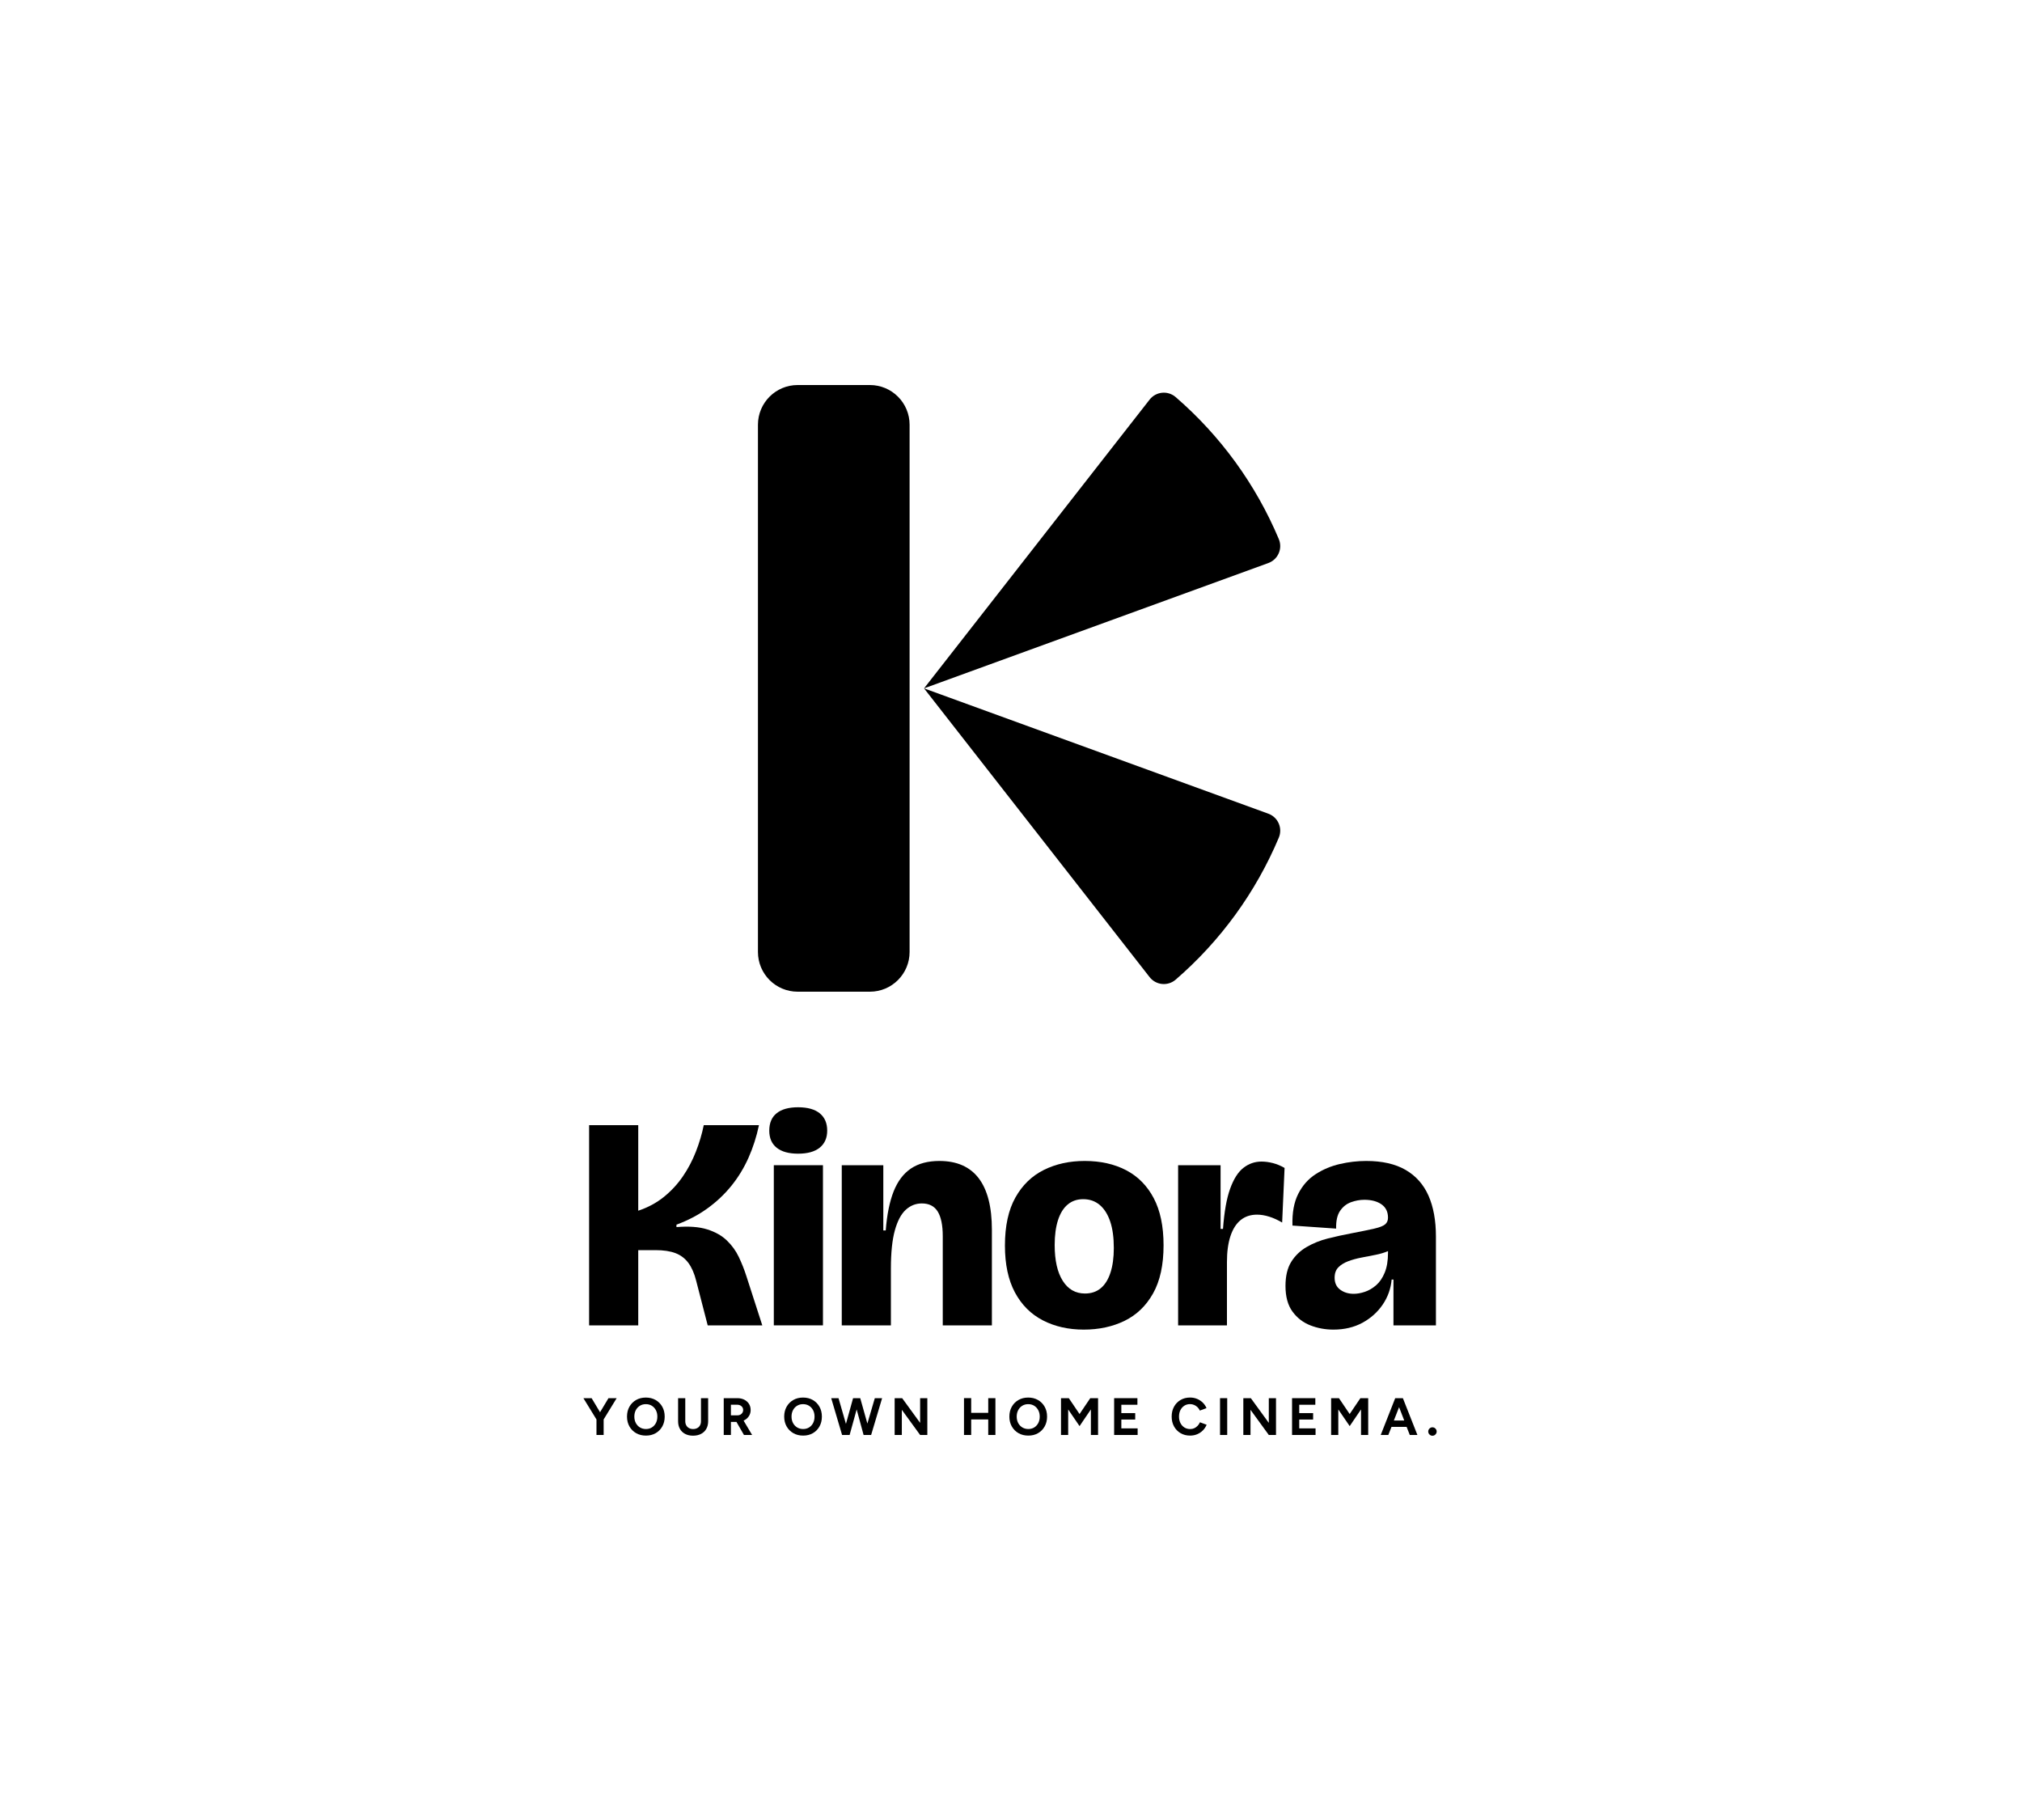
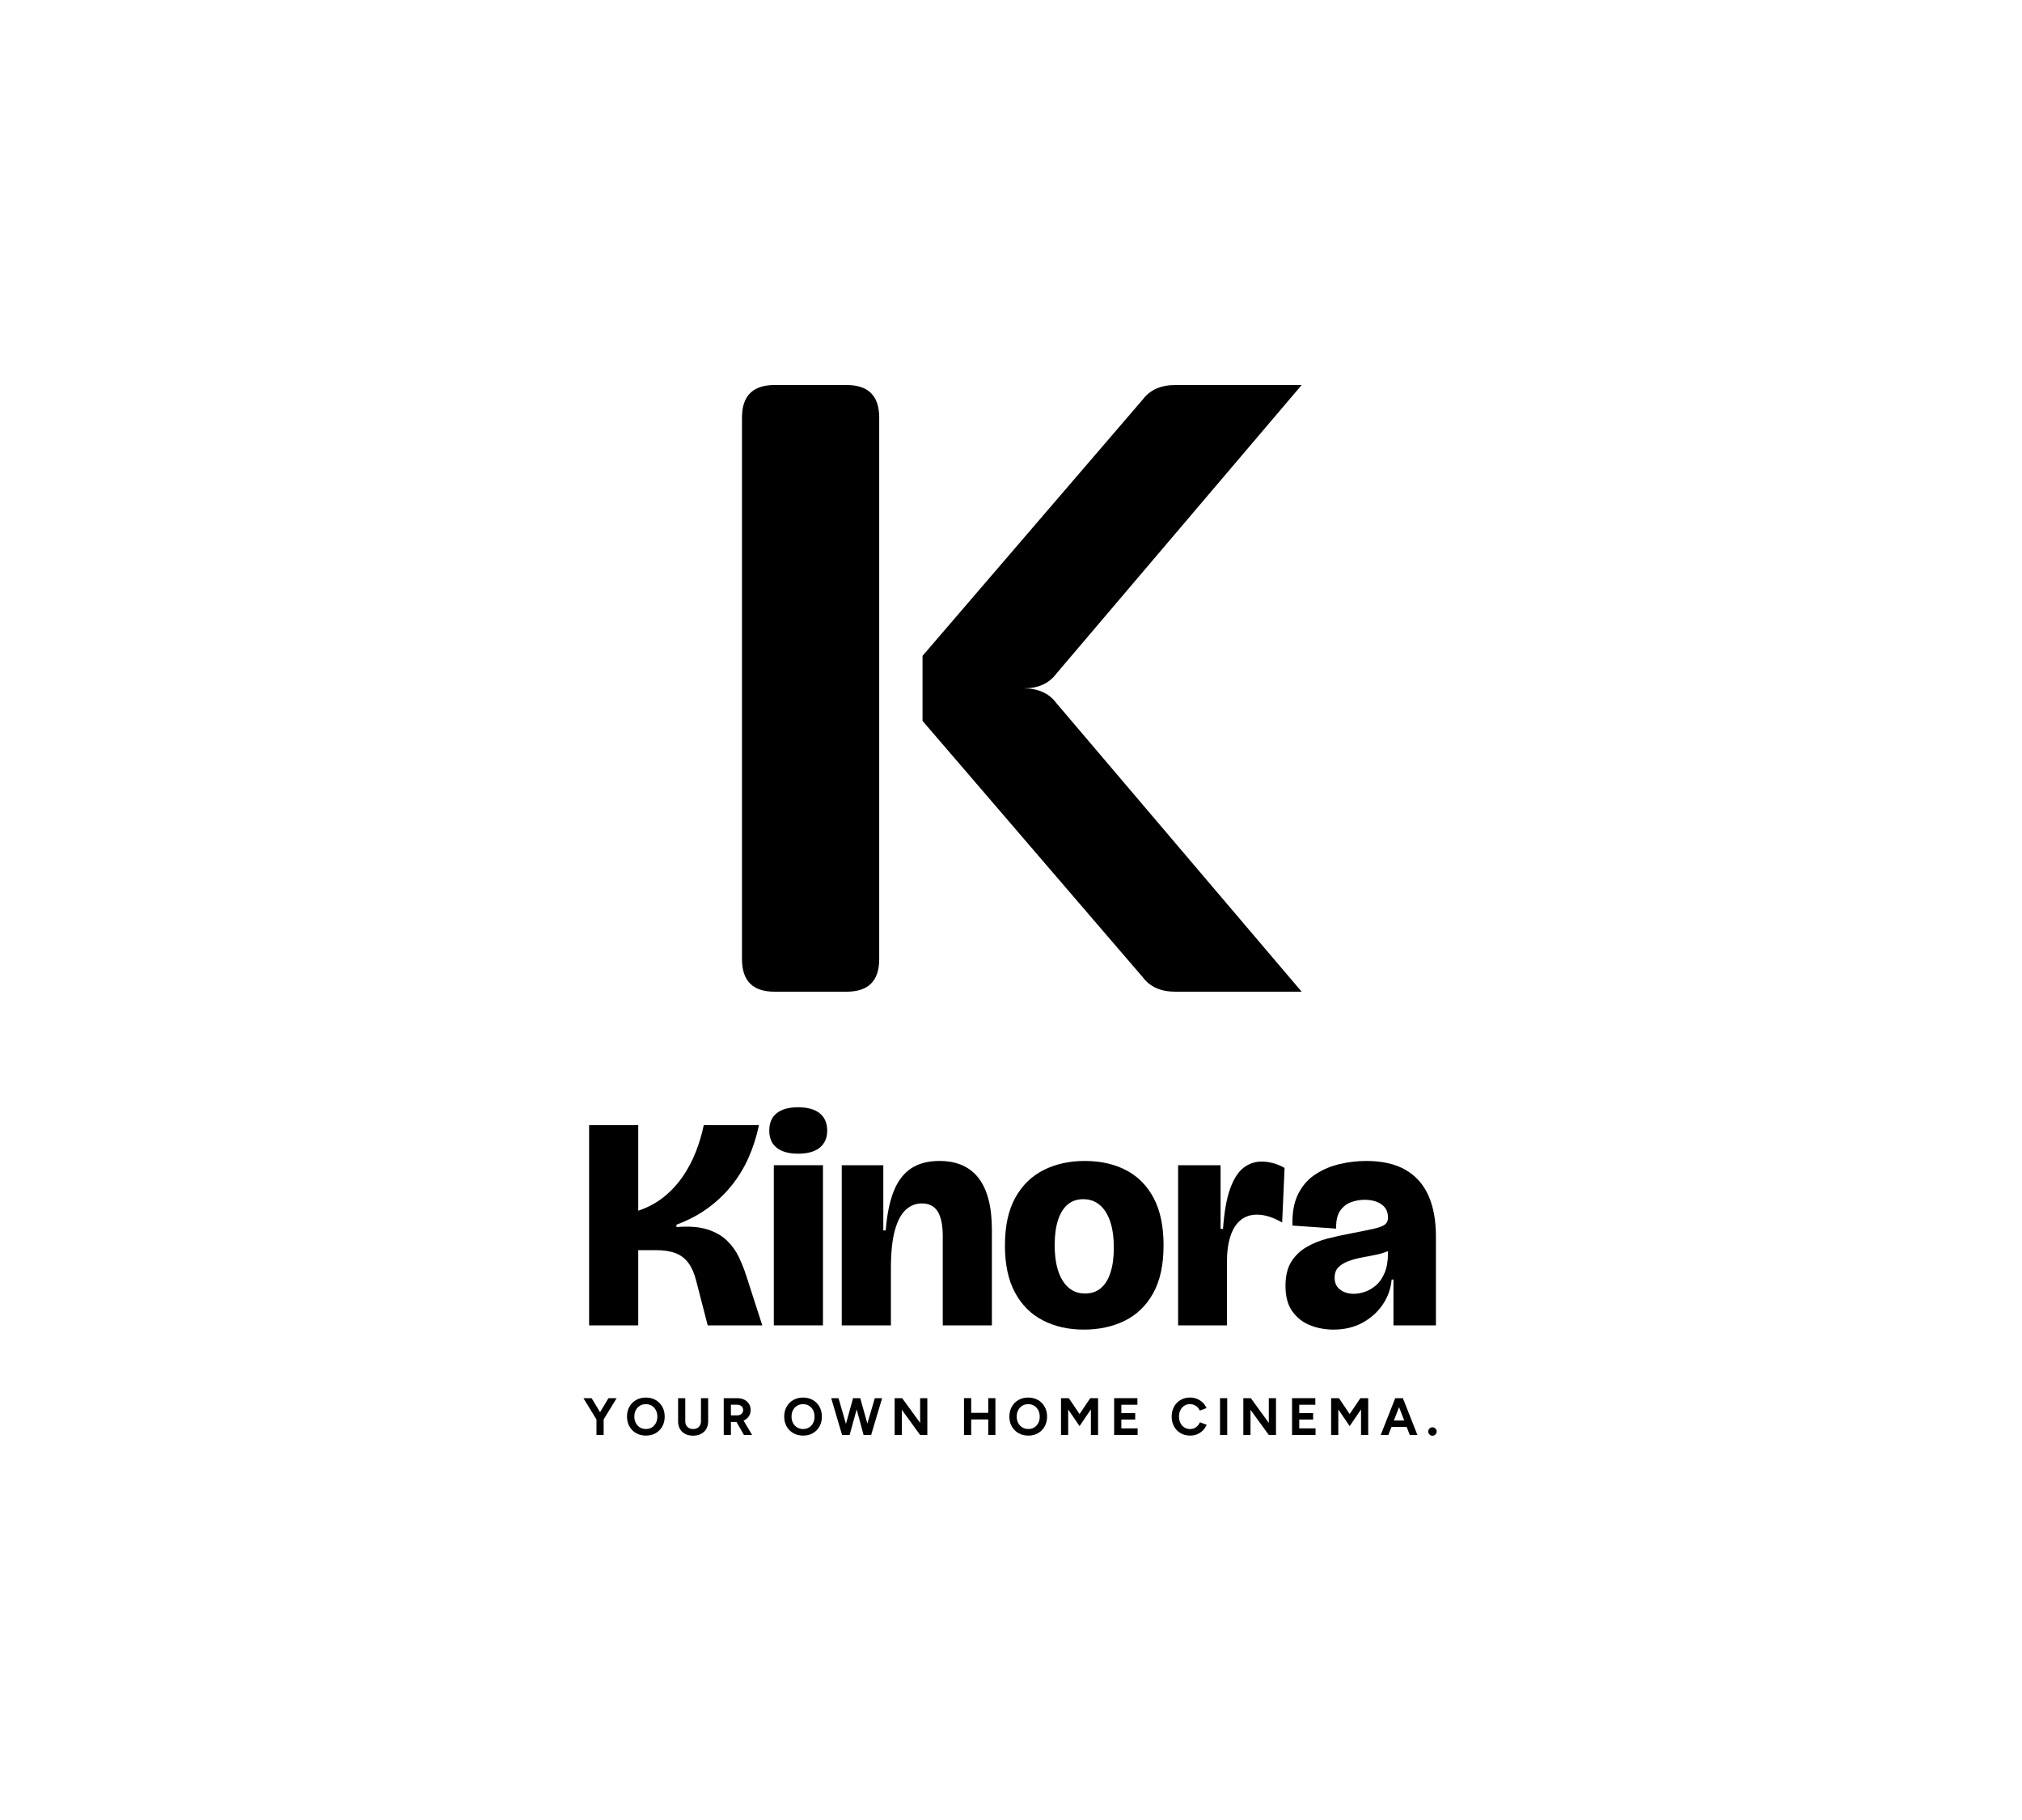
<svg xmlns="http://www.w3.org/2000/svg" width="1000" height="900" viewBox="0 0 1000 900" role="img" aria-label="Kinora">
  <defs />
-   <g transform="translate(374.85 190.4) scale(0.892857) translate(-108 -88)">
-     <path d="M130 88H170A22 22 0 0 1 192 110V402A22 22 0 0 1 170 424H130A22 22 0 0 1 108 402V110A22 22 0 0 1 130 88ZM200 256L390.71 186.59A10 10 0 0 0 396.51 173.31A213.2 213.2 0 0 0 339.36 94.66A10 10 0 0 0 324.95 96.07ZM200 256L390.71 325.41A10 10 0 0 1 396.51 338.69A213.2 213.2 0 0 1 339.36 417.34A10 10 0 0 1 324.95 415.93Z" fill="#000000" />
+   <g transform="translate(366.96 190.4) scale(0.892857) translate(-108 -88)">
+     <path d="M126 88H166Q184 88 184 106V406Q184 424 166 424H126Q108 424 108 406V106Q108 88 126 88ZM208 238L330 96Q336 88 348 88H418L282 248Q276 256 264 256H208ZM208 274V256H264Q276 256 282 264L418 424H348Q336 424 330 416Z" fill="#000000" />
  </g>
  <path d="M291.35 655.4L291.35 556.4L315.65 556.4L315.65 598.7Q322.85 596.3 328.33 591.88Q333.8 587.45 337.7 581.75Q341.6 576.05 344.15 569.52Q346.7 563 348.05 556.4L375.35 556.4Q373.55 564.95 370.18 572.52Q366.8 580.1 361.7 586.4Q356.6 592.7 349.85 597.57Q343.1 602.45 334.55 605.6L334.55 606.8Q343.7 606.05 349.7 607.92Q355.7 609.8 359.45 613.4Q363.2 617 365.38 621.57Q367.55 626.15 369.05 630.8L377 655.4L350 655.4L344.3 633.35Q342.95 627.95 340.48 624.57Q338 621.2 334.1 619.7Q330.2 618.2 324.2 618.2L315.65 618.2L315.65 655.4Z" fill="#000000" />
  <path d="M382.7 655.4L382.7 576.2L407 576.2L407 655.4Z" fill="#000000" />
  <path d="M394.7 570.5Q387.8 570.5 384.13 567.57Q380.45 564.65 380.45 559.1Q380.45 553.4 384.13 550.48Q387.8 547.55 394.7 547.55Q401.75 547.55 405.43 550.55Q409.1 553.55 409.1 559.1Q409.1 564.5 405.43 567.5Q401.75 570.5 394.7 570.5Z" fill="#000000" />
  <path d="M416.3 655.4L416.3 610.55L416.3 576.2L436.85 576.2L436.85 608.45L438.05 608.45Q438.95 596.75 441.95 589.17Q444.95 581.6 450.5 577.85Q456.05 574.1 464.6 574.1Q477.5 574.1 484.03 582.65Q490.55 591.2 490.55 608.15L490.55 655.4L466.25 655.4L466.25 611.3Q466.25 603.2 463.78 599.15Q461.3 595.1 455.9 595.1Q451.4 595.1 447.95 598.25Q444.5 601.4 442.55 608.45Q440.6 615.5 440.6 627.35L440.6 655.4Z" fill="#000000" />
  <path d="M536 657.5Q524.6 657.5 515.75 652.92Q506.9 648.35 501.95 639.13Q497 629.9 497 615.95Q497 601.4 502.18 592.17Q507.35 582.95 516.28 578.52Q525.2 574.1 536.45 574.1Q548.15 574.1 556.93 578.67Q565.7 583.25 570.58 592.48Q575.45 601.7 575.45 615.8Q575.45 630.35 570.28 639.57Q565.1 648.8 556.18 653.15Q547.25 657.5 536 657.5ZM536.6 639.65Q541.25 639.65 544.4 637.02Q547.55 634.4 549.2 629.3Q550.85 624.2 550.85 617.15Q550.85 609.35 549.05 604.02Q547.25 598.7 543.88 595.85Q540.5 593 535.7 593Q531.2 593 528.05 595.63Q524.9 598.25 523.25 603.35Q521.6 608.45 521.6 615.65Q521.6 627.05 525.58 633.35Q529.55 639.65 536.6 639.65Z" fill="#000000" />
  <path d="M582.65 655.4L582.65 612.35L582.65 576.2L603.65 576.2L603.65 607.7L604.85 607.7Q605.75 595.1 608.38 587.82Q611 580.55 614.98 577.48Q618.95 574.4 623.9 574.4Q626.6 574.4 629.52 575.15Q632.45 575.9 635.3 577.55L634.1 604.55Q630.8 602.6 627.65 601.63Q624.5 600.65 621.65 600.65Q616.85 600.65 613.55 603.35Q610.25 606.05 608.52 611.3Q606.8 616.55 606.8 624.05L606.8 655.4Z" fill="#000000" />
  <path d="M659.45 657.5Q653.45 657.5 648.05 655.4Q642.65 653.3 639.2 648.57Q635.75 643.85 635.75 635.9Q635.75 628.55 638.6 623.98Q641.45 619.4 646.25 616.63Q651.05 613.85 656.75 612.42Q662.45 611 668 609.95Q675.8 608.45 679.7 607.55Q683.6 606.65 685.03 605.45Q686.45 604.25 686.45 602.15Q686.45 597.8 683.23 595.55Q680 593.3 674.75 593.3Q671.45 593.3 668.15 594.5Q664.85 595.7 662.75 598.77Q660.65 601.85 660.8 607.55L639.2 606.05Q638.9 596.6 642.05 590.38Q645.2 584.15 650.68 580.63Q656.15 577.1 662.68 575.6Q669.2 574.1 675.65 574.1Q687.5 574.1 695.15 578.52Q702.8 582.95 706.48 591.27Q710.15 599.6 710.15 611.45L710.15 625.55Q710.15 630.5 710.15 635.52Q710.15 640.55 710.15 645.5Q710.15 650.45 710.15 655.4L689.15 655.4Q689.15 650 689.15 644.45Q689.15 638.9 689.15 632.75L688.25 632.75Q687.65 639.5 683.83 645.13Q680 650.75 673.78 654.13Q667.55 657.5 659.45 657.5ZM669.5 639.8Q672.05 639.8 674.98 638.82Q677.9 637.85 680.53 635.6Q683.15 633.35 684.8 629.38Q686.45 625.4 686.45 619.55L686.45 615.95L690.5 615.5Q689.3 617.45 686.53 618.65Q683.75 619.85 680.3 620.52Q676.85 621.2 673.33 621.88Q669.8 622.55 666.8 623.67Q663.8 624.8 661.93 626.67Q660.05 628.55 660.05 631.85Q660.05 635.75 662.83 637.77Q665.6 639.8 669.5 639.8Z" fill="#000000" />
  <path d="M294.99 709.6L294.99 701.93L288.53 691.4L292.59 691.4L296.76 698.36L300.93 691.4L304.98 691.4L298.54 701.91L298.54 709.6Z" fill="#000000" />
  <path d="M319.46 709.91Q316.72 709.91 314.61 708.71Q312.49 707.5 311.29 705.38Q310.09 703.26 310.09 700.52Q310.09 697.75 311.28 695.63Q312.48 693.51 314.57 692.31Q316.67 691.1 319.41 691.1Q322.14 691.1 324.25 692.31Q326.35 693.52 327.54 695.64Q328.73 697.76 328.73 700.52Q328.73 703.26 327.55 705.38Q326.36 707.5 324.28 708.71Q322.19 709.91 319.46 709.91ZM319.47 706.66Q321.13 706.66 322.39 705.87Q323.66 705.08 324.38 703.7Q325.1 702.31 325.1 700.51Q325.1 698.72 324.37 697.33Q323.63 695.94 322.36 695.15Q321.08 694.36 319.41 694.36Q317.75 694.36 316.47 695.15Q315.18 695.94 314.45 697.32Q313.72 698.71 313.72 700.51Q313.72 702.31 314.46 703.7Q315.19 705.08 316.49 705.87Q317.79 706.66 319.47 706.66Z" fill="#000000" />
  <path d="M342.73 709.95Q340.49 709.95 338.83 709.07Q337.16 708.2 336.26 706.59Q335.36 704.99 335.36 702.82L335.36 691.4L338.91 691.4L338.91 702.82Q338.91 703.98 339.4 704.85Q339.88 705.72 340.75 706.19Q341.62 706.67 342.79 706.67Q343.96 706.67 344.84 706.19Q345.72 705.72 346.19 704.85Q346.67 703.98 346.67 702.82L346.67 691.4L350.22 691.4L350.22 702.82Q350.22 704.99 349.31 706.59Q348.39 708.2 346.71 709.07Q345.03 709.95 342.73 709.95Z" fill="#000000" />
  <path d="M357.93 709.6L357.93 691.4L364.69 691.4Q366.61 691.4 368.09 692.15Q369.57 692.9 370.41 694.22Q371.24 695.54 371.24 697.27Q371.24 699.06 370.28 700.43Q369.33 701.81 367.75 702.5L371.97 709.6L367.93 709.6L364.22 703.15Q364.05 703.16 363.89 703.16Q363.72 703.16 363.56 703.16L361.48 703.16L361.48 709.6ZM361.48 699.9L364.71 699.9Q365.52 699.9 366.15 699.56Q366.78 699.22 367.16 698.62Q367.54 698.02 367.54 697.27Q367.54 696.11 366.7 695.38Q365.86 694.64 364.53 694.64L361.48 694.64Z" fill="#000000" />
  <path d="M397.21 709.91Q394.47 709.91 392.35 708.71Q390.23 707.5 389.03 705.38Q387.83 703.26 387.83 700.52Q387.83 697.75 389.03 695.63Q390.22 693.51 392.32 692.31Q394.41 691.1 397.15 691.1Q399.89 691.1 401.99 692.31Q404.09 693.52 405.28 695.64Q406.47 697.76 406.47 700.52Q406.47 703.26 405.29 705.38Q404.11 707.5 402.02 708.71Q399.93 709.91 397.21 709.91ZM397.21 706.66Q398.87 706.66 400.14 705.87Q401.41 705.08 402.13 703.7Q402.84 702.31 402.84 700.51Q402.84 698.72 402.11 697.33Q401.38 695.94 400.1 695.15Q398.82 694.36 397.15 694.36Q395.5 694.36 394.21 695.15Q392.92 695.94 392.19 697.32Q391.46 698.71 391.46 700.51Q391.46 702.31 392.2 703.7Q392.94 705.08 394.23 705.87Q395.53 706.66 397.21 706.66Z" fill="#000000" />
  <path d="M416.46 709.6L411.08 691.4L414.7 691.4L418.37 704.13L421.9 691.4L425.44 691.4L428.97 703.96L432.65 691.4L436.26 691.4L430.83 709.6L427.1 709.6L423.67 696.97L420.19 709.6Z" fill="#000000" />
  <path d="M442.46 709.6L442.46 691.4L446.17 691.4L455.06 703.62L455.06 691.4L458.62 691.4L458.62 709.6L455.06 709.6L446.01 697.16L446.01 709.6Z" fill="#000000" />
  <path d="M476.75 709.6L476.75 691.38L480.31 691.38L480.31 698.66L488.74 698.66L488.74 691.4L492.29 691.4L492.29 709.6L488.74 709.6L488.74 701.92L480.31 701.92L480.31 709.6Z" fill="#000000" />
  <path d="M508.57 709.91Q505.83 709.91 503.71 708.71Q501.6 707.5 500.4 705.38Q499.19 703.26 499.19 700.52Q499.19 697.75 500.39 695.63Q501.59 693.51 503.68 692.31Q505.78 691.1 508.51 691.1Q511.25 691.1 513.35 692.31Q515.45 693.52 516.65 695.64Q517.84 697.76 517.84 700.52Q517.84 703.26 516.65 705.38Q515.47 707.5 513.38 708.71Q511.3 709.91 508.57 709.91ZM508.57 706.66Q510.23 706.66 511.5 705.87Q512.77 705.08 513.49 703.7Q514.21 702.31 514.21 700.51Q514.21 698.72 513.47 697.33Q512.74 695.94 511.46 695.15Q510.19 694.36 508.51 694.36Q506.86 694.36 505.57 695.15Q504.29 695.94 503.56 697.32Q502.82 698.71 502.82 700.51Q502.82 702.31 503.56 703.7Q504.3 705.08 505.6 705.87Q506.9 706.66 508.57 706.66Z" fill="#000000" />
  <path d="M524.73 709.6L524.73 691.4L528.59 691.4L533.9 699.25L539.2 691.4L543.06 691.4L543.06 709.6L539.51 709.6L539.51 696.96L533.9 705.22L528.28 696.98L528.28 709.6Z" fill="#000000" />
  <path d="M551.01 709.6L551.01 691.4L562.52 691.4L562.52 694.66L554.57 694.66L554.57 698.79L561.43 698.79L561.43 701.97L554.57 701.97L554.57 706.34L562.63 706.34L562.63 709.6Z" fill="#000000" />
  <path d="M588.57 709.91Q585.9 709.91 583.85 708.7Q581.8 707.49 580.63 705.38Q579.46 703.26 579.46 700.5Q579.46 697.74 580.62 695.63Q581.79 693.51 583.84 692.3Q585.88 691.09 588.54 691.09Q590.42 691.09 592.02 691.75Q593.62 692.41 594.83 693.59Q596.04 694.77 596.69 696.32L593.4 697.54Q592.96 696.57 592.23 695.85Q591.49 695.13 590.55 694.74Q589.62 694.34 588.54 694.34Q586.95 694.34 585.72 695.13Q584.49 695.92 583.79 697.3Q583.09 698.69 583.09 700.5Q583.09 702.31 583.8 703.71Q584.5 705.1 585.75 705.89Q587.01 706.68 588.62 706.68Q589.74 706.68 590.66 706.25Q591.58 705.83 592.29 705.07Q593 704.32 593.45 703.32L596.75 704.54Q596.11 706.12 594.9 707.34Q593.69 708.56 592.07 709.24Q590.45 709.91 588.57 709.91Z" fill="#000000" />
  <path d="M603.38 709.6L603.38 691.4L606.93 691.4L606.93 709.6Z" fill="#000000" />
  <path d="M614.9 709.6L614.9 691.4L618.61 691.4L627.5 703.62L627.5 691.4L631.06 691.4L631.06 709.6L627.5 709.6L618.45 697.16L618.45 709.6Z" fill="#000000" />
  <path d="M639 709.6L639 691.4L650.51 691.4L650.51 694.66L642.55 694.66L642.55 698.79L649.42 698.79L649.42 701.97L642.55 701.97L642.55 706.34L650.62 706.34L650.62 709.6Z" fill="#000000" />
  <path d="M658.32 709.6L658.32 691.4L662.19 691.4L667.49 699.25L672.79 691.4L676.66 691.4L676.66 709.6L673.11 709.6L673.11 696.96L667.5 705.22L661.87 696.98L661.87 709.6Z" fill="#000000" />
  <path d="M682.85 709.6L690.02 691.4L693.81 691.4L700.99 709.6L697.22 709.6L695.66 705.6L688.18 705.6L686.61 709.6ZM689.35 702.45L694.48 702.45L691.93 695.85Z" fill="#000000" />
  <path d="M708.43 709.98Q707.58 709.98 706.96 709.36Q706.35 708.75 706.35 707.89Q706.35 707.04 706.96 706.43Q707.58 705.81 708.43 705.81Q709.28 705.81 709.9 706.43Q710.52 707.04 710.52 707.89Q710.52 708.75 709.9 709.36Q709.28 709.98 708.43 709.98Z" fill="#000000" />
</svg>
